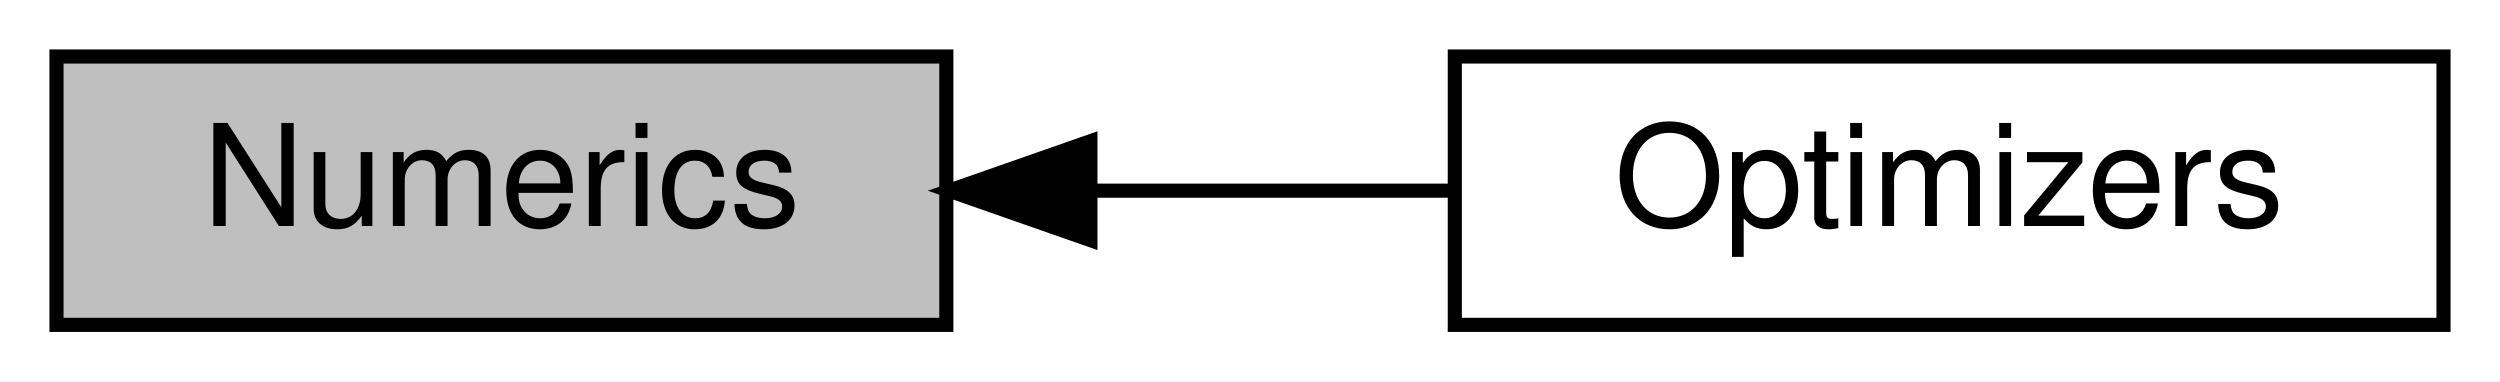
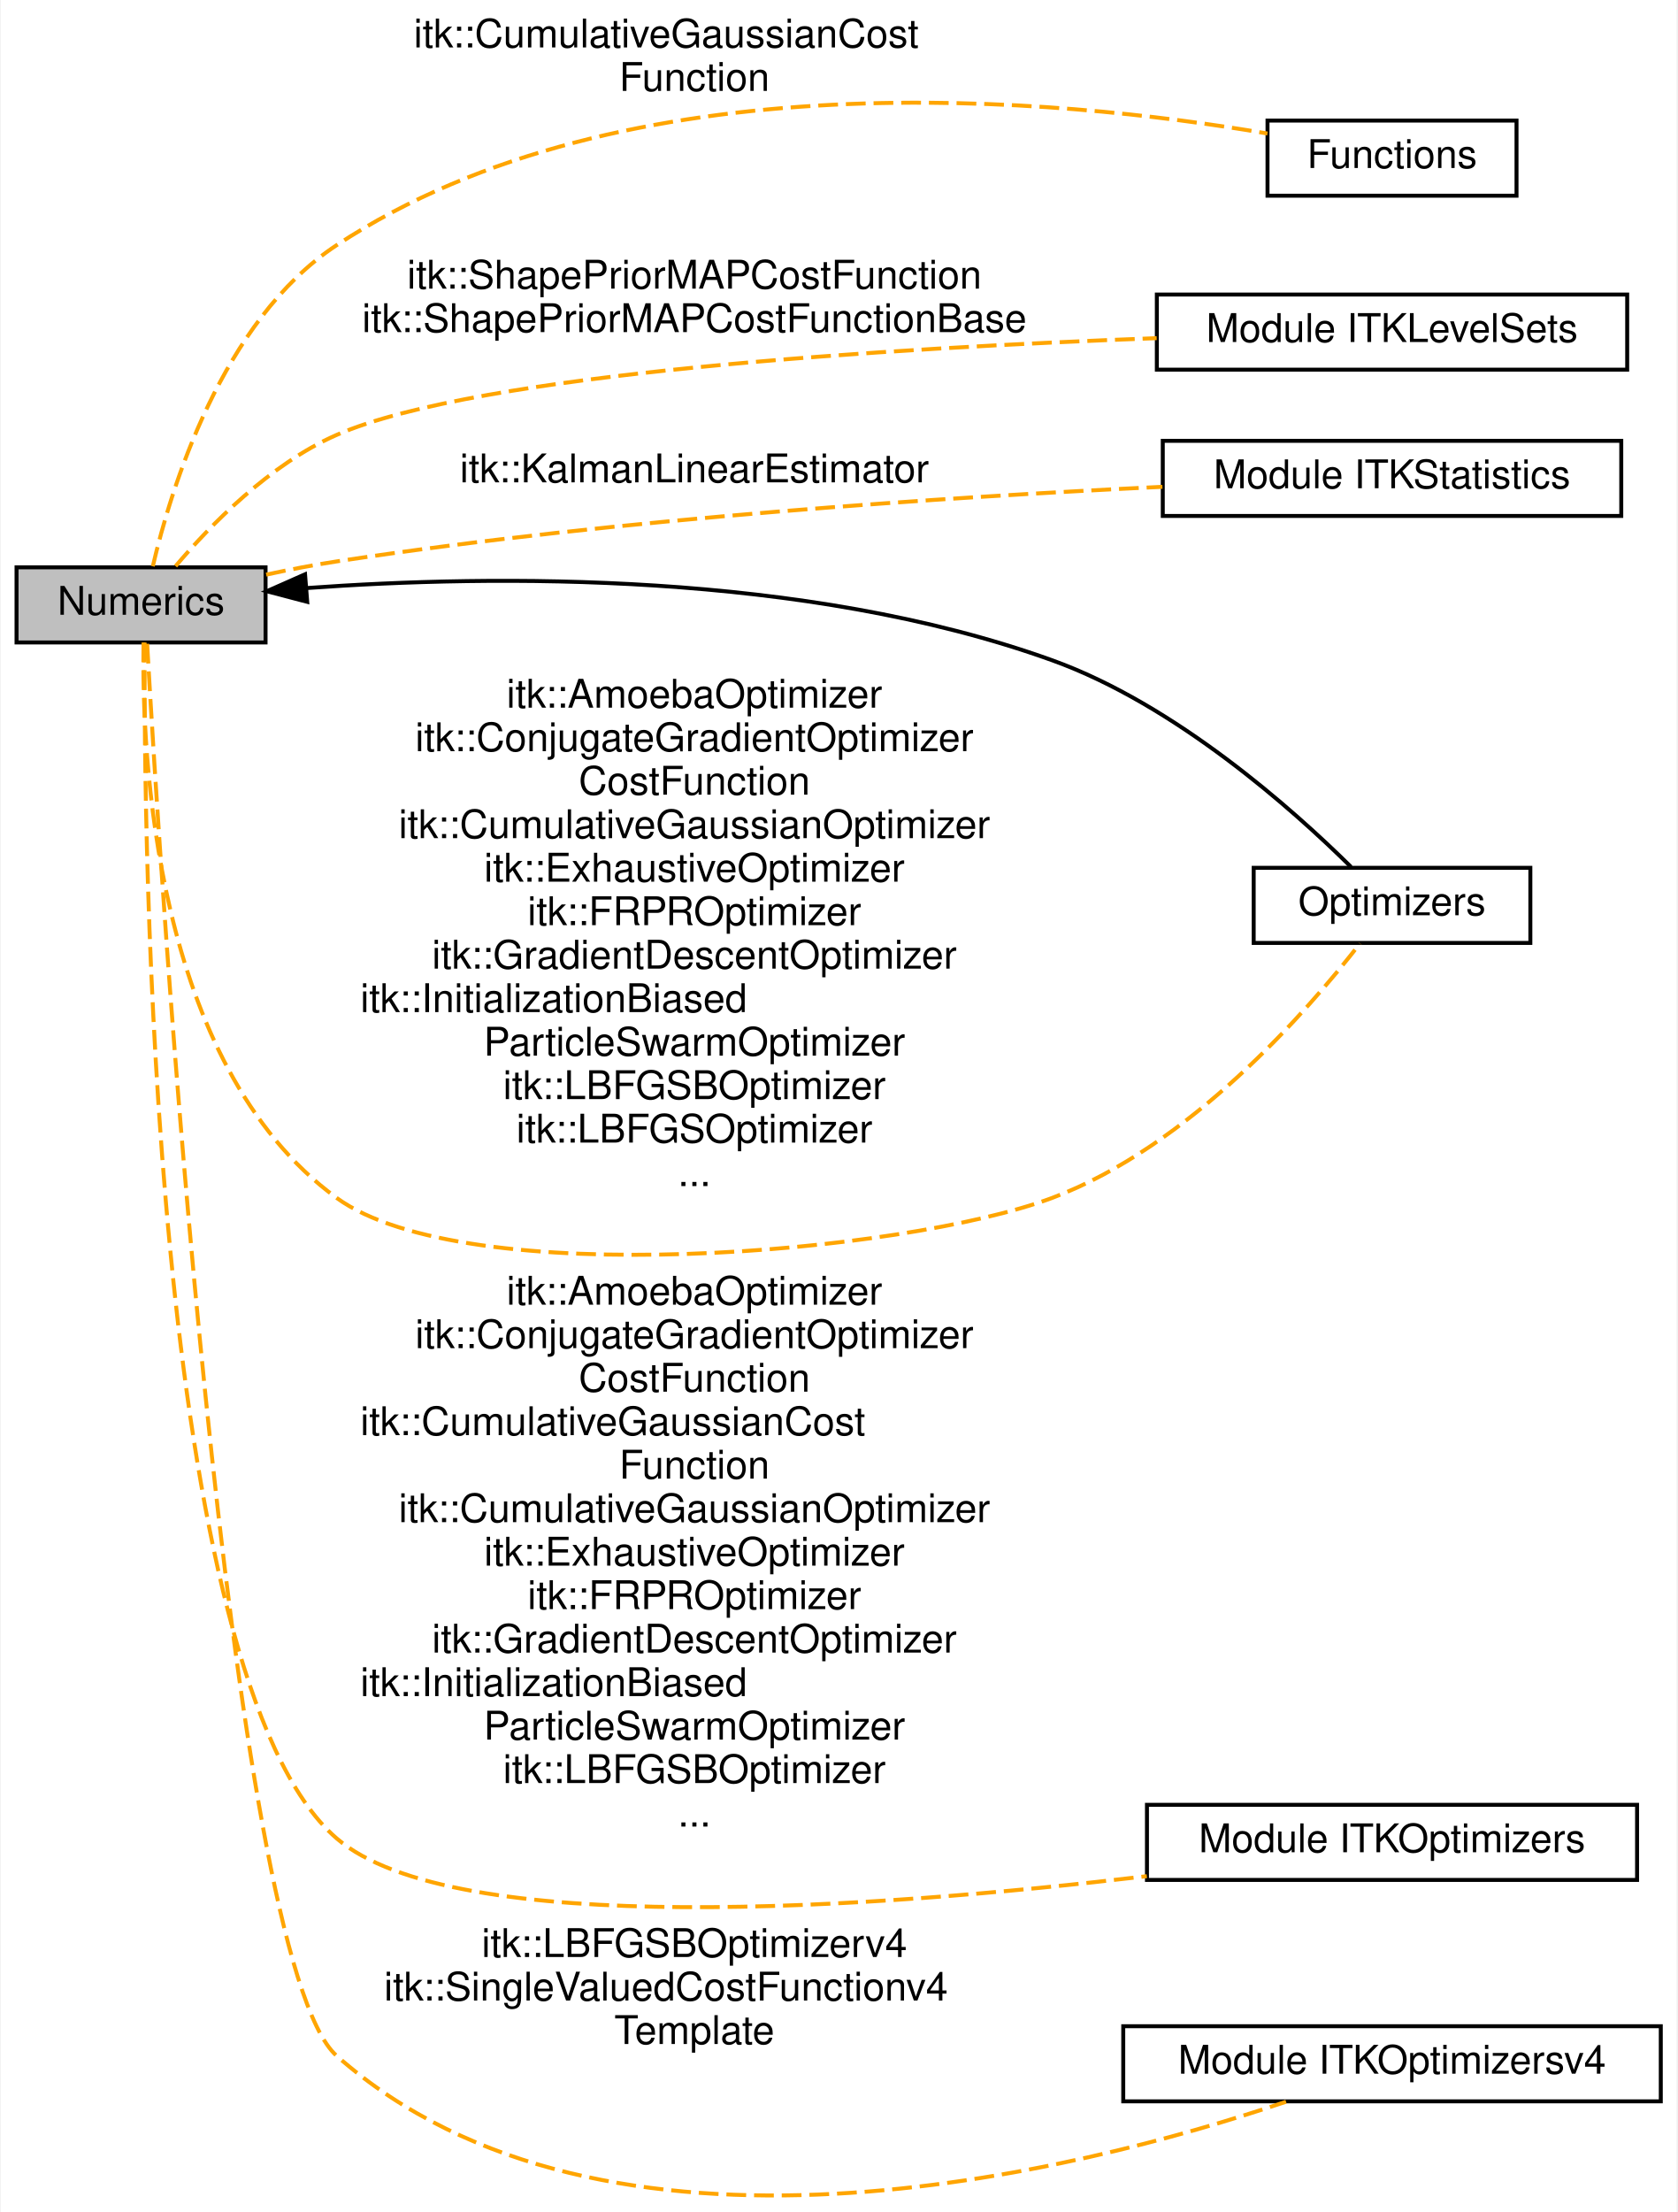
- <svg xmlns="http://www.w3.org/2000/svg" xmlns:xlink="http://www.w3.org/1999/xlink" width="177pt" height="27pt" viewBox="0.00 0.00 177.00 27.00">
-   <g id="graph0" class="graph" transform="scale(1 1) rotate(0) translate(4 23)">
-     <polygon fill="white" stroke="transparent" points="-4,4 -4,-23 173,-23 173,4 -4,4" />
+ <svg xmlns="http://www.w3.org/2000/svg" xmlns:xlink="http://www.w3.org/1999/xlink" width="424pt" height="559pt" viewBox="0.00 0.00 424.00 559.49">
+   <g id="graph0" class="graph" transform="scale(1 1) rotate(0) translate(4 555.49)">
+     <polygon fill="white" stroke="transparent" points="-4,4 -4,-555.49 420,-555.49 420,4 -4,4" />
    <g id="node1" class="node">
      <g id="a_node1">
        <a xlink:title="Insight provides support for numerical operations at two levels. First, Insight uses an external libr...">
-           <polygon fill="#bfbfbf" stroke="black" points="63,-19 0,-19 0,0 63,0 63,-19" />
-           <text text-anchor="middle" x="31.5" y="-7" font-family="Helvetica,sans-Serif" font-size="10.00">Numerics</text>
+           <polygon fill="#bfbfbf" stroke="black" points="63,-411.99 0,-411.99 0,-392.99 63,-392.99 63,-411.99" />
+           <text text-anchor="middle" x="31.5" y="-399.99" font-family="Helvetica,sans-Serif" font-size="10.00">Numerics</text>
        </a>
      </g>
    </g>
    <g id="node2" class="node">
      <g id="a_node2">
+         <a xlink:href="group__Functions.html" target="_top" xlink:title=" ">
+           <polygon fill="white" stroke="black" points="379.5,-524.99 316.5,-524.99 316.5,-505.99 379.5,-505.99 379.5,-524.99" />
+           <text text-anchor="middle" x="348" y="-512.99" font-family="Helvetica,sans-Serif" font-size="10.00">Functions</text>
+         </a>
+       </g>
+     </g>
+     <g id="edge4" class="edge">
+       <path fill="none" stroke="orange" stroke-dasharray="5,2" d="M34.48,-412.26C38.96,-431.55 51.83,-474.3 81,-493.49 153.98,-541.49 263.7,-530.73 316.49,-521.72" />
+       <text text-anchor="start" x="100.5" y="-543.49" font-family="Helvetica,sans-Serif" font-size="10.00">itk::CumulativeGaussianCost</text>
+       <text text-anchor="middle" x="171.5" y="-532.49" font-family="Helvetica,sans-Serif" font-size="10.00">Function</text>
+     </g>
+     <g id="node3" class="node">
+       <g id="a_node3">
+         <a xlink:href="group__ITKLevelSets.html" target="_top" xlink:title="This module contains classes related to level-set segmentation. In level-set segmentation,...">
+           <polygon fill="white" stroke="black" points="407.5,-480.99 288.5,-480.99 288.5,-461.99 407.5,-461.99 407.5,-480.99" />
+           <text text-anchor="middle" x="348" y="-468.99" font-family="Helvetica,sans-Serif" font-size="10.00">Module ITKLevelSets</text>
+         </a>
+       </g>
+     </g>
+     <g id="edge7" class="edge">
+       <path fill="none" stroke="orange" stroke-dasharray="5,2" d="M40.24,-412.3C48.94,-422.54 64.08,-438.11 81,-445.49 116.99,-461.19 221.66,-467.49 288.46,-469.96" />
+       <text text-anchor="middle" x="171.5" y="-482.49" font-family="Helvetica,sans-Serif" font-size="10.00">itk::ShapePriorMAPCostFunction</text>
+       <text text-anchor="middle" x="171.5" y="-471.49" font-family="Helvetica,sans-Serif" font-size="10.00">itk::ShapePriorMAPCostFunctionBase</text>
+     </g>
+     <g id="node4" class="node">
+       <g id="a_node4">
+         <a xlink:href="group__ITKStatistics.html" target="_top" xlink:title="The Statistics module contains basic data structures, statistical algorithms, and a classification fo...">
+           <polygon fill="white" stroke="black" points="406,-443.99 290,-443.99 290,-424.99 406,-424.99 406,-443.99" />
+           <text text-anchor="middle" x="348" y="-431.99" font-family="Helvetica,sans-Serif" font-size="10.00">Module ITKStatistics</text>
+         </a>
+       </g>
+     </g>
+     <g id="edge5" class="edge">
+       <path fill="none" stroke="orange" stroke-dasharray="5,2" d="M63.16,-410.14C69.05,-411.42 75.2,-412.61 81,-413.49 152.56,-424.37 235.86,-429.79 289.91,-432.36" />
+       <text text-anchor="middle" x="171.5" y="-433.49" font-family="Helvetica,sans-Serif" font-size="10.00">itk::KalmanLinearEstimator</text>
+     </g>
+     <g id="node5" class="node">
+       <g id="a_node5">
        <a xlink:href="group__Optimizers.html" target="_top" xlink:title=" ">
-           <polygon fill="white" stroke="black" points="169,-19 99,-19 99,0 169,0 169,-19" />
-           <text text-anchor="middle" x="134" y="-7" font-family="Helvetica,sans-Serif" font-size="10.00">Optimizers</text>
+           <polygon fill="white" stroke="black" points="383,-335.99 313,-335.99 313,-316.99 383,-316.99 383,-335.99" />
+           <text text-anchor="middle" x="348" y="-323.99" font-family="Helvetica,sans-Serif" font-size="10.00">Optimizers</text>
        </a>
      </g>
    </g>
    <g id="edge1" class="edge">
-       <path fill="none" stroke="black" d="M73.33,-9.5C81.85,-9.5 90.74,-9.5 98.98,-9.5" />
-       <polygon fill="black" stroke="black" points="73.2,-6 63.2,-9.5 73.2,-13 73.2,-6" />
+       <path fill="none" stroke="black" d="M73.4,-406.75C120.4,-410.14 199.15,-411.11 262,-388.49 293.28,-377.23 323.04,-350.64 337.64,-336.21" />
+       <polygon fill="black" stroke="black" points="73.54,-403.26 63.3,-405.95 72.99,-410.23 73.54,-403.26" />
+     </g>
+     <g id="edge2" class="edge">
+       <path fill="none" stroke="orange" stroke-dasharray="5,2" d="M32.13,-392.97C31.66,-365.58 34.53,-286.3 81,-252.49 113.52,-228.82 224.33,-238.39 262,-252.49 296.82,-265.52 326.77,-299.97 339.91,-316.87" />
+       <text text-anchor="middle" x="171.5" y="-376.49" font-family="Helvetica,sans-Serif" font-size="10.00">itk::AmoebaOptimizer</text>
+       <text text-anchor="middle" x="171.5" y="-365.49" font-family="Helvetica,sans-Serif" font-size="10.00">itk::ConjugateGradientOptimizer</text>
+       <text text-anchor="middle" x="171.5" y="-354.49" font-family="Helvetica,sans-Serif" font-size="10.00">CostFunction</text>
+       <text text-anchor="middle" x="171.5" y="-343.49" font-family="Helvetica,sans-Serif" font-size="10.00">itk::CumulativeGaussianOptimizer</text>
+       <text text-anchor="middle" x="171.5" y="-332.49" font-family="Helvetica,sans-Serif" font-size="10.00">itk::ExhaustiveOptimizer</text>
+       <text text-anchor="middle" x="171.5" y="-321.49" font-family="Helvetica,sans-Serif" font-size="10.00">itk::FRPROptimizer</text>
+       <text text-anchor="middle" x="171.5" y="-310.49" font-family="Helvetica,sans-Serif" font-size="10.00">itk::GradientDescentOptimizer</text>
+       <text text-anchor="start" x="87" y="-299.49" font-family="Helvetica,sans-Serif" font-size="10.00">itk::InitializationBiased</text>
+       <text text-anchor="middle" x="171.5" y="-288.49" font-family="Helvetica,sans-Serif" font-size="10.00">ParticleSwarmOptimizer</text>
+       <text text-anchor="middle" x="171.5" y="-277.49" font-family="Helvetica,sans-Serif" font-size="10.00">itk::LBFGSBOptimizer</text>
+       <text text-anchor="middle" x="171.5" y="-266.49" font-family="Helvetica,sans-Serif" font-size="10.00">itk::LBFGSOptimizer</text>
+       <text text-anchor="middle" x="171.5" y="-255.49" font-family="Helvetica,sans-Serif" font-size="10.00">...</text>
+     </g>
+     <g id="node6" class="node">
+       <g id="a_node6">
+         <a xlink:href="group__ITKOptimizers.html" target="_top" xlink:title="This module contains ITK classes that encapsulate numerical optimizers. A set of base classes categor...">
+           <polygon fill="white" stroke="black" points="410,-98.99 286,-98.99 286,-79.99 410,-79.99 410,-98.99" />
+           <text text-anchor="middle" x="348" y="-86.99" font-family="Helvetica,sans-Serif" font-size="10.00">Module ITKOptimizers</text>
+         </a>
+       </g>
+     </g>
+     <g id="edge3" class="edge">
+       <path fill="none" stroke="orange" stroke-dasharray="5,2" d="M32.41,-392.95C32.18,-344.99 33.82,-131.05 81,-90.49 110.59,-65.05 217.04,-72.76 285.97,-80.94" />
+       <text text-anchor="middle" x="171.5" y="-225.49" font-family="Helvetica,sans-Serif" font-size="10.00">itk::AmoebaOptimizer</text>
+       <text text-anchor="middle" x="171.5" y="-214.49" font-family="Helvetica,sans-Serif" font-size="10.00">itk::ConjugateGradientOptimizer</text>
+       <text text-anchor="middle" x="171.5" y="-203.49" font-family="Helvetica,sans-Serif" font-size="10.00">CostFunction</text>
+       <text text-anchor="start" x="87" y="-192.49" font-family="Helvetica,sans-Serif" font-size="10.00">itk::CumulativeGaussianCost</text>
+       <text text-anchor="middle" x="171.5" y="-181.49" font-family="Helvetica,sans-Serif" font-size="10.00">Function</text>
+       <text text-anchor="middle" x="171.5" y="-170.49" font-family="Helvetica,sans-Serif" font-size="10.00">itk::CumulativeGaussianOptimizer</text>
+       <text text-anchor="middle" x="171.5" y="-159.49" font-family="Helvetica,sans-Serif" font-size="10.00">itk::ExhaustiveOptimizer</text>
+       <text text-anchor="middle" x="171.5" y="-148.49" font-family="Helvetica,sans-Serif" font-size="10.00">itk::FRPROptimizer</text>
+       <text text-anchor="middle" x="171.5" y="-137.49" font-family="Helvetica,sans-Serif" font-size="10.00">itk::GradientDescentOptimizer</text>
+       <text text-anchor="start" x="87" y="-126.49" font-family="Helvetica,sans-Serif" font-size="10.00">itk::InitializationBiased</text>
+       <text text-anchor="middle" x="171.5" y="-115.49" font-family="Helvetica,sans-Serif" font-size="10.00">ParticleSwarmOptimizer</text>
+       <text text-anchor="middle" x="171.5" y="-104.49" font-family="Helvetica,sans-Serif" font-size="10.00">itk::LBFGSBOptimizer</text>
+       <text text-anchor="middle" x="171.5" y="-93.49" font-family="Helvetica,sans-Serif" font-size="10.00">...</text>
+     </g>
+     <g id="node7" class="node">
+       <g id="a_node7">
+         <a xlink:href="group__ITKOptimizersv4.html" target="_top" xlink:title="This module contains ITK classes that encapsulate numerical optimizers using a new hierarchy develope...">
+           <polygon fill="white" stroke="black" points="416,-42.99 280,-42.99 280,-23.99 416,-23.99 416,-42.99" />
+           <text text-anchor="middle" x="348" y="-30.99" font-family="Helvetica,sans-Serif" font-size="10.00">Module ITKOptimizersv4</text>
+         </a>
+       </g>
+     </g>
+     <g id="edge6" class="edge">
+       <path fill="none" stroke="orange" stroke-dasharray="5,2" d="M33.04,-392.66C36.23,-336.7 53.3,-59.95 81,-35.49 148.84,24.43 268.73,-6.23 321.19,-23.89" />
+       <text text-anchor="middle" x="171.5" y="-60.49" font-family="Helvetica,sans-Serif" font-size="10.00">itk::LBFGSBOptimizerv4</text>
+       <text text-anchor="start" x="93" y="-49.49" font-family="Helvetica,sans-Serif" font-size="10.00">itk::SingleValuedCostFunctionv4</text>
+       <text text-anchor="middle" x="171.5" y="-38.49" font-family="Helvetica,sans-Serif" font-size="10.00">Template</text>
    </g>
  </g>
</svg>
